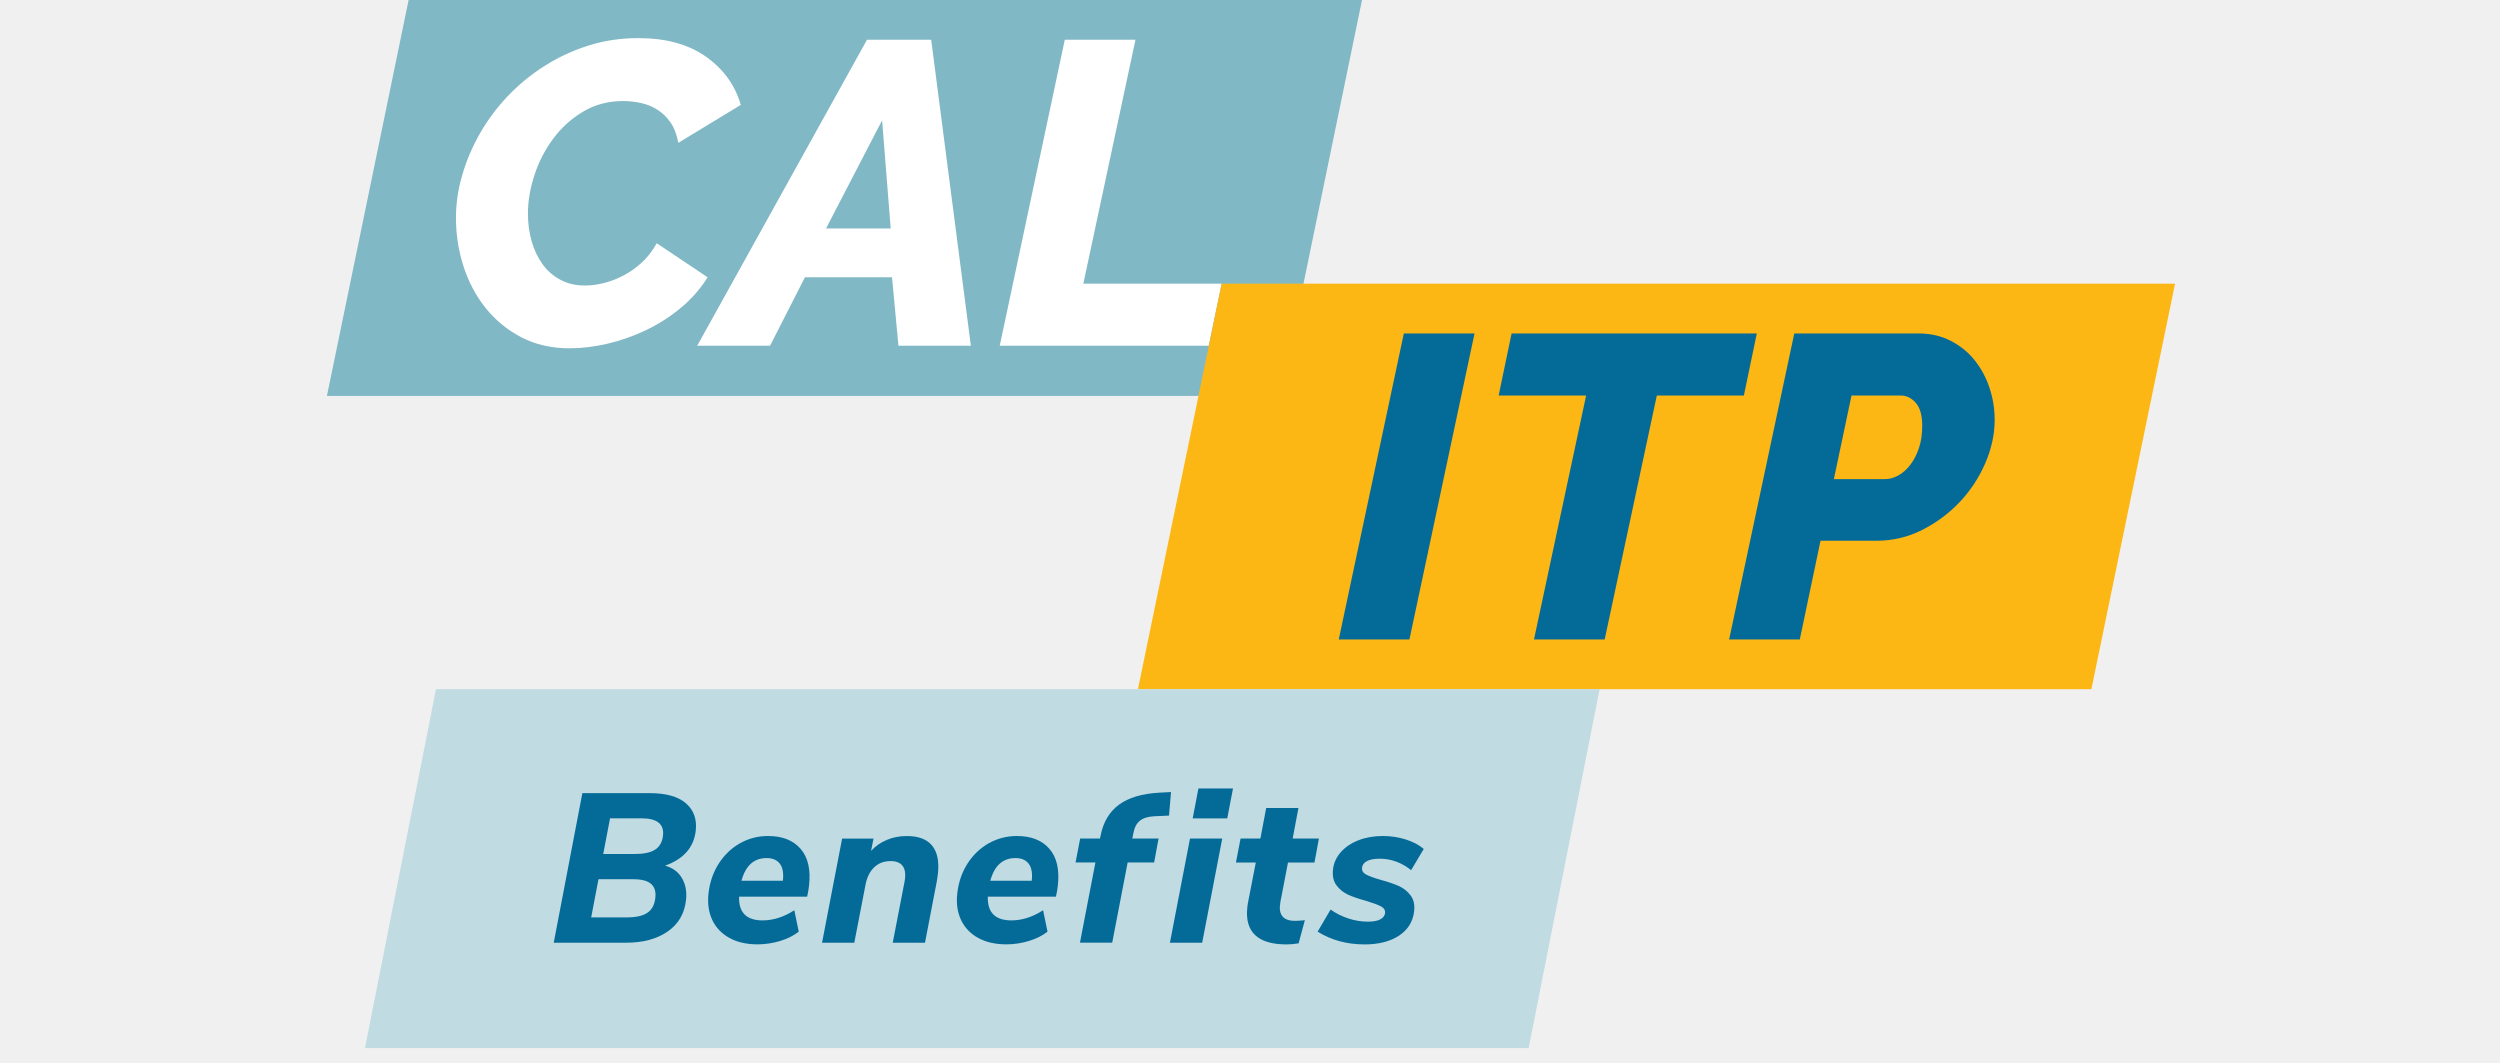
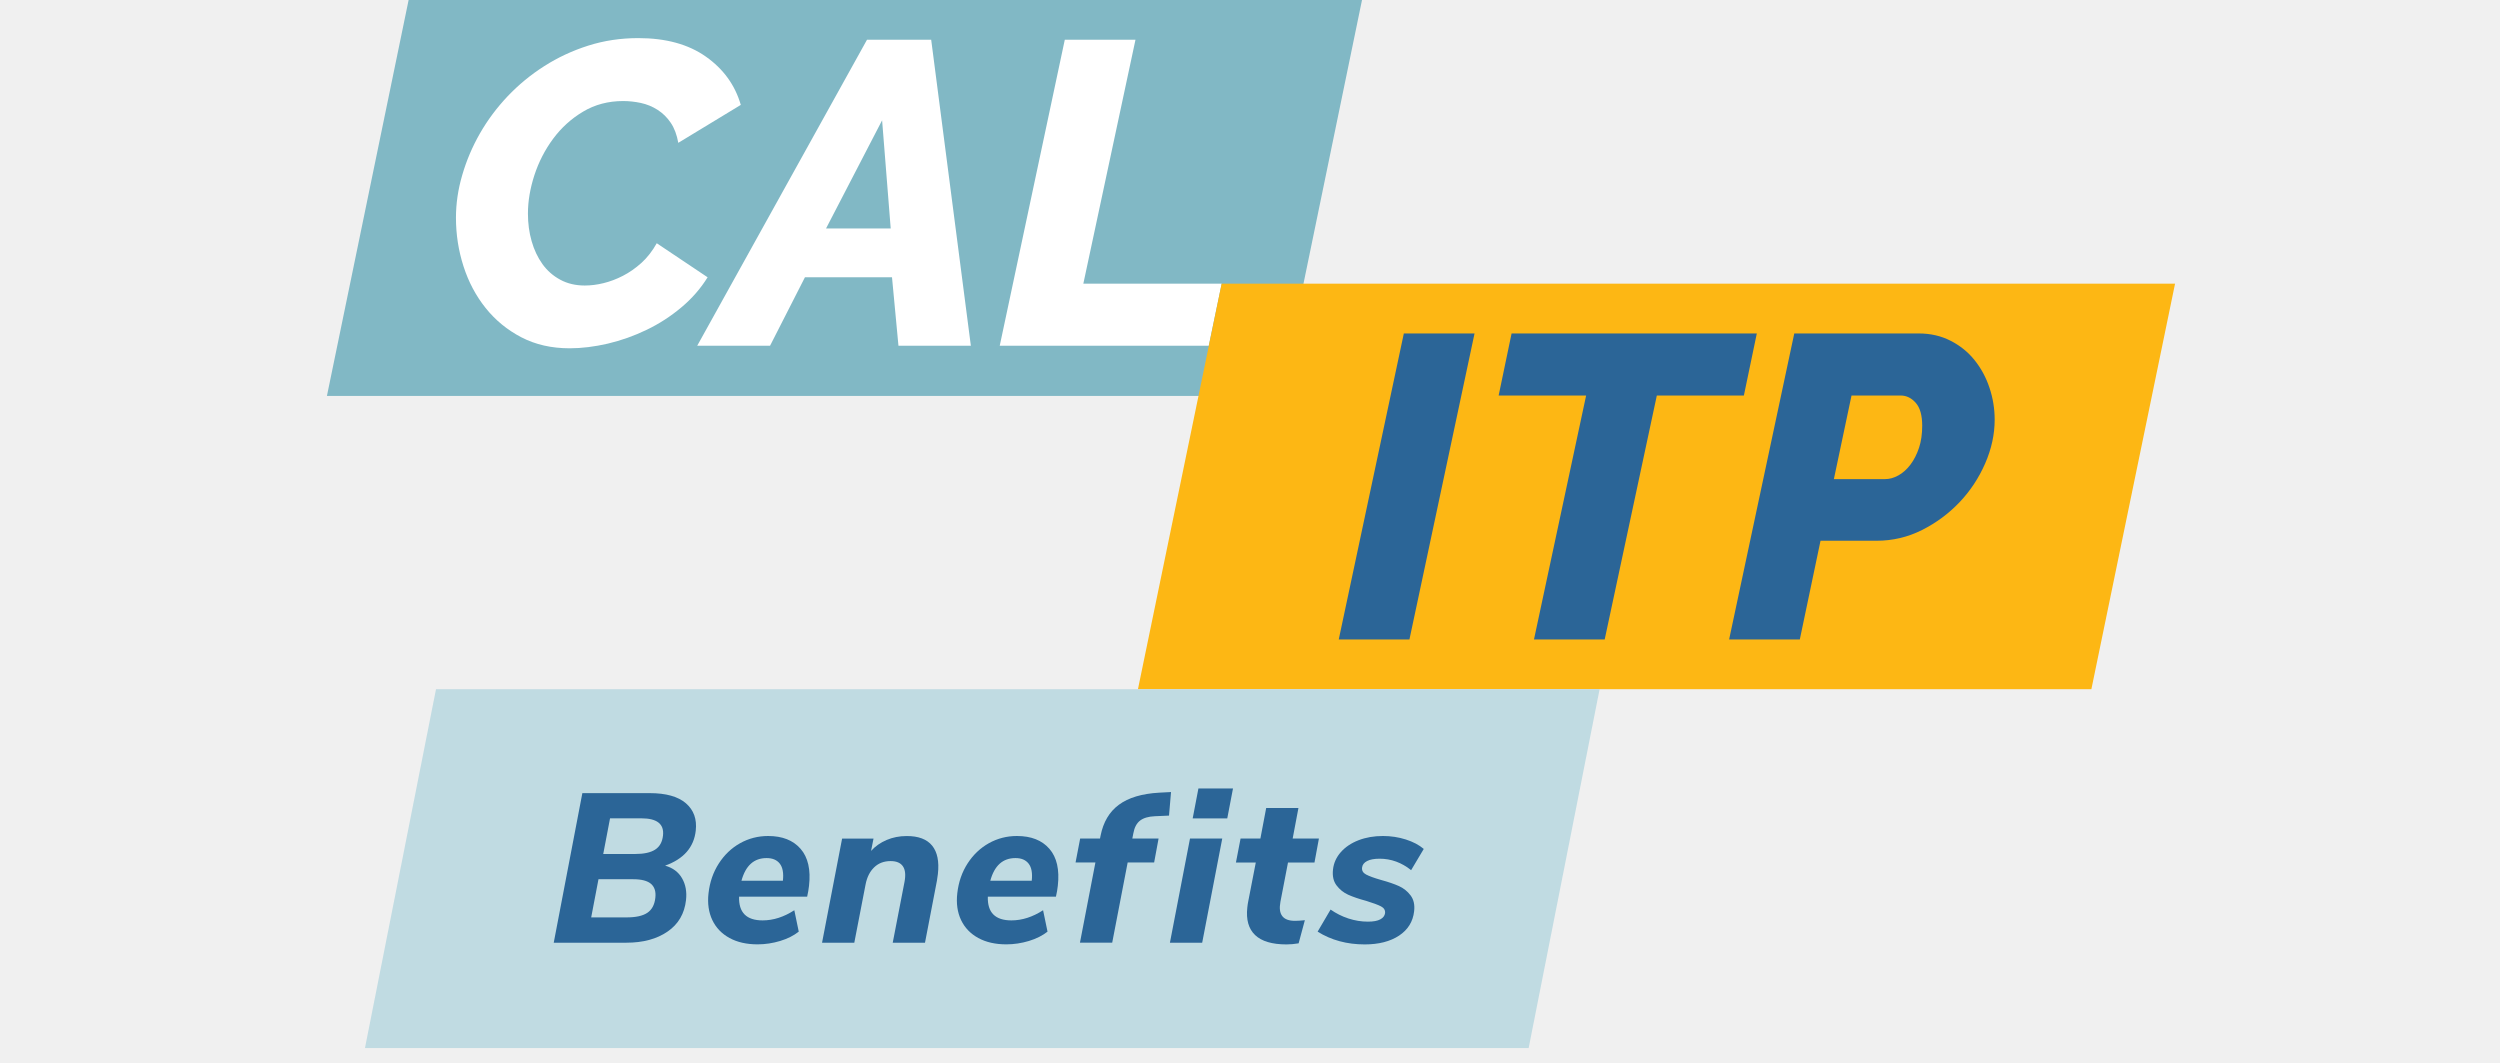
<svg xmlns="http://www.w3.org/2000/svg" width="120" height="51" viewBox="0 0 120 51" fill="none">
  <g clip-path="url(#clip0)">
    <path d="M61.455 19.006H15.692L19.709 -0.462H65.472L61.455 19.006Z" fill="#81B8C5" />
    <path d="M27.343 16.718C26.475 16.718 25.703 16.542 25.027 16.191C24.352 15.839 23.78 15.372 23.311 14.785C22.843 14.2 22.488 13.531 22.247 12.779C22.006 12.028 21.886 11.252 21.886 10.452C21.886 9.777 21.985 9.093 22.187 8.405C22.387 7.714 22.669 7.05 23.034 6.409C23.4 5.768 23.845 5.173 24.367 4.62C24.892 4.069 25.477 3.586 26.126 3.173C26.774 2.76 27.477 2.431 28.236 2.19C28.995 1.949 29.795 1.829 30.636 1.829C31.96 1.829 33.042 2.125 33.883 2.719C34.724 3.312 35.283 4.084 35.558 5.035L32.558 6.856C32.489 6.471 32.369 6.149 32.197 5.895C32.025 5.639 31.814 5.433 31.567 5.274C31.32 5.115 31.051 5.005 30.761 4.942C30.47 4.88 30.189 4.85 29.913 4.85C29.197 4.85 28.554 5.02 27.989 5.358C27.423 5.695 26.944 6.13 26.55 6.661C26.157 7.192 25.858 7.775 25.651 8.409C25.445 9.043 25.341 9.656 25.341 10.25C25.341 10.719 25.399 11.159 25.518 11.574C25.634 11.987 25.808 12.353 26.034 12.671C26.262 12.989 26.548 13.241 26.892 13.426C27.236 13.613 27.63 13.705 28.07 13.705C28.361 13.705 28.66 13.667 28.969 13.591C29.279 13.516 29.591 13.398 29.9 13.239C30.21 13.08 30.507 12.873 30.791 12.617C31.072 12.361 31.317 12.047 31.524 11.675L33.965 13.31C33.633 13.847 33.212 14.331 32.702 14.757C32.193 15.185 31.638 15.544 31.038 15.832C30.438 16.122 29.819 16.342 29.176 16.494C28.533 16.643 27.922 16.718 27.343 16.718Z" fill="white" />
    <path d="M41.616 1.908H44.697L46.601 16.596H43.126L42.816 13.308H38.638L36.962 16.596H33.466L41.616 1.908ZM42.754 10.968L42.341 5.775L39.65 10.966H42.754V10.968Z" fill="white" />
    <path d="M51.11 1.908H54.503L52 13.617H58.641L58.019 16.596H47.987L51.11 1.908Z" fill="white" />
    <path d="M100.386 33.083H54.621L58.64 13.615H104.403L100.386 33.083Z" fill="#FDB714" />
-     <path d="M67.384 16.006H70.778L67.653 30.694H64.26L67.384 16.006Z" fill="#046B99" />
-     <path d="M76.134 18.985H71.935L72.556 16.006H84.327L83.706 18.985H79.528L77.025 30.694H73.631L76.134 18.985Z" fill="#046B99" />
-     <path d="M86.125 16.006H92.103C92.668 16.006 93.178 16.125 93.634 16.359C94.09 16.593 94.473 16.903 94.782 17.29C95.092 17.677 95.331 18.118 95.496 18.615C95.662 19.112 95.744 19.621 95.744 20.146C95.744 20.849 95.591 21.55 95.288 22.245C94.984 22.941 94.574 23.563 94.058 24.107C93.539 24.651 92.942 25.096 92.258 25.44C91.576 25.784 90.847 25.956 90.075 25.956H87.385L86.391 30.694H82.998L86.125 16.006ZM90.49 22.997C90.697 22.997 90.907 22.939 91.12 22.821C91.333 22.705 91.527 22.531 91.699 22.305C91.871 22.077 92.008 21.808 92.112 21.498C92.215 21.189 92.266 20.834 92.266 20.434C92.266 19.937 92.163 19.572 91.957 19.337C91.75 19.103 91.509 18.985 91.232 18.985H88.873L88.026 22.997H90.49Z" fill="#046B99" />
+     <path d="M67.384 16.006H70.778L67.653 30.694H64.26L67.384 16.006Z" fill="#2b6597" />
+     <path d="M76.134 18.985H71.935L72.556 16.006H84.327L83.706 18.985H79.528L77.025 30.694H73.631L76.134 18.985Z" fill="#2b6597" />
+     <path d="M86.125 16.006H92.103C92.668 16.006 93.178 16.125 93.634 16.359C94.09 16.593 94.473 16.903 94.782 17.29C95.092 17.677 95.331 18.118 95.496 18.615C95.662 19.112 95.744 19.621 95.744 20.146C95.744 20.849 95.591 21.55 95.288 22.245C94.984 22.941 94.574 23.563 94.058 24.107C93.539 24.651 92.942 25.096 92.258 25.44C91.576 25.784 90.847 25.956 90.075 25.956H87.385L86.391 30.694H82.998L86.125 16.006ZM90.49 22.997C90.697 22.997 90.907 22.939 91.12 22.821C91.333 22.705 91.527 22.531 91.699 22.305C91.871 22.077 92.008 21.808 92.112 21.498C92.215 21.189 92.266 20.834 92.266 20.434C92.266 19.937 92.163 19.572 91.957 19.337C91.75 19.103 91.509 18.985 91.232 18.985H88.873L88.026 22.997H90.49Z" fill="#2b6597" />
    <path d="M73.375 50.308H17.518L20.928 33.083H76.781L73.375 50.308Z" fill="#C0DBE2" />
-     <path d="M32.736 42.153C32.91 42.452 32.974 42.803 32.929 43.203C32.856 43.854 32.562 44.36 32.045 44.714C31.529 45.071 30.869 45.25 30.063 45.25H26.579L27.953 38.07H31.181C31.966 38.07 32.549 38.233 32.925 38.558C33.301 38.885 33.458 39.321 33.396 39.872C33.306 40.674 32.815 41.233 31.925 41.551C32.293 41.654 32.562 41.854 32.736 42.153ZM31.067 43.818C31.288 43.672 31.418 43.433 31.456 43.099C31.491 42.801 31.422 42.577 31.25 42.426C31.078 42.278 30.794 42.203 30.398 42.203H28.727L28.377 44.035H30.067C30.514 44.037 30.846 43.964 31.067 43.818ZM31.445 40.783C31.663 40.644 31.79 40.418 31.824 40.106C31.886 39.556 31.54 39.28 30.79 39.28H29.282L28.955 40.992H30.471C30.906 40.992 31.228 40.923 31.445 40.783Z" fill="#046B99" />
-     <path d="M38.428 40.743C38.785 41.153 38.921 41.745 38.833 42.519C38.815 42.682 38.785 42.854 38.744 43.039H35.476C35.452 43.8 35.828 44.179 36.607 44.179C37.119 44.179 37.626 44.016 38.127 43.691L38.34 44.719C38.099 44.908 37.803 45.059 37.45 45.166C37.095 45.273 36.734 45.329 36.366 45.329C35.839 45.329 35.39 45.228 35.018 45.024C34.644 44.82 34.368 44.534 34.192 44.164C34.016 43.794 33.953 43.364 34.009 42.876C34.069 42.34 34.235 41.863 34.504 41.446C34.773 41.029 35.114 40.704 35.525 40.474C35.938 40.244 36.385 40.128 36.871 40.128C37.551 40.128 38.069 40.332 38.428 40.743ZM35.59 42.276H37.579C37.62 41.91 37.57 41.635 37.431 41.456C37.291 41.276 37.08 41.188 36.8 41.188C36.19 41.186 35.788 41.549 35.59 42.276Z" fill="#046B99" />
-     <path d="M44.742 40.59C44.993 40.9 45.086 41.351 45.019 41.949C45.002 42.091 44.987 42.201 44.972 42.276L44.4 45.25H42.851L43.415 42.338C43.479 42.005 43.456 41.755 43.342 41.586C43.228 41.416 43.03 41.332 42.75 41.332C42.43 41.332 42.165 41.433 41.959 41.633C41.752 41.833 41.615 42.106 41.548 42.452L41.006 45.252H39.458L40.421 40.252H41.929L41.811 40.844C42.013 40.62 42.262 40.446 42.557 40.319C42.851 40.194 43.172 40.13 43.52 40.13C44.081 40.128 44.488 40.28 44.742 40.59Z" fill="#046B99" />
-     <path d="M50.371 40.743C50.728 41.153 50.863 41.745 50.775 42.519C50.758 42.682 50.728 42.854 50.685 43.039H47.416C47.392 43.8 47.769 44.179 48.547 44.179C49.059 44.179 49.567 44.016 50.068 43.691L50.281 44.719C50.04 44.908 49.743 45.059 49.39 45.166C49.035 45.273 48.674 45.329 48.306 45.329C47.78 45.329 47.33 45.228 46.958 45.024C46.584 44.82 46.309 44.534 46.132 44.164C45.956 43.794 45.894 43.364 45.95 42.876C46.01 42.34 46.175 41.863 46.444 41.446C46.713 41.029 47.055 40.704 47.466 40.474C47.879 40.244 48.326 40.128 48.812 40.128C49.496 40.128 50.014 40.332 50.371 40.743ZM47.534 42.276H49.524C49.564 41.91 49.515 41.635 49.375 41.456C49.235 41.276 49.025 41.188 48.745 41.188C48.134 41.186 47.732 41.549 47.534 42.276Z" fill="#046B99" />
-     <path d="M54.352 40.248H55.612L55.399 41.398H54.128L53.386 45.248H51.838L52.58 41.398H51.627L51.848 40.248H52.801L52.827 40.115C52.956 39.463 53.248 38.966 53.706 38.629C54.164 38.289 54.81 38.095 55.642 38.048L56.209 38.018L56.113 39.149L55.433 39.179C55.123 39.192 54.887 39.263 54.724 39.388C54.56 39.513 54.45 39.719 54.399 40.005L54.352 40.248Z" fill="#046B99" />
-     <path d="M56.156 45.25L57.12 40.25H58.668L57.705 45.25H56.156ZM57.524 37.846H59.184L58.909 39.282H57.249L57.524 37.846Z" fill="#046B99" />
-     <path d="M61.461 43.284C61.344 43.895 61.577 44.2 62.157 44.2C62.286 44.2 62.445 44.19 62.633 44.17L62.334 45.28C62.132 45.314 61.938 45.332 61.753 45.332C61.063 45.332 60.559 45.183 60.246 44.884C59.932 44.585 59.807 44.145 59.871 43.56C59.884 43.437 59.899 43.347 59.912 43.284L60.278 41.401H59.325L59.547 40.25H60.499L60.777 38.784H62.325L62.048 40.25H63.308L63.095 41.401H61.824L61.461 43.284Z" fill="#046B99" />
-     <path d="M63.246 44.719L63.868 43.659C64.128 43.841 64.412 43.985 64.721 44.087C65.031 44.188 65.343 44.239 65.657 44.239C65.923 44.239 66.123 44.203 66.259 44.127C66.394 44.052 66.467 43.953 66.483 43.833C66.498 43.691 66.433 43.581 66.289 43.506C66.143 43.431 65.906 43.342 65.575 43.241C65.225 43.147 64.936 43.048 64.713 42.947C64.489 42.846 64.302 42.695 64.154 42.499C64.005 42.302 63.949 42.048 63.984 41.736C64.018 41.424 64.145 41.145 64.36 40.902C64.575 40.659 64.859 40.467 65.209 40.332C65.56 40.196 65.949 40.128 66.381 40.128C66.764 40.128 67.13 40.184 67.48 40.295C67.829 40.407 68.117 40.558 68.34 40.749L67.734 41.768C67.508 41.586 67.267 41.448 67.011 41.355C66.756 41.263 66.493 41.218 66.227 41.218C65.966 41.218 65.764 41.254 65.62 41.33C65.474 41.405 65.394 41.51 65.379 41.646C65.362 41.788 65.427 41.9 65.573 41.977C65.717 42.054 65.956 42.142 66.287 42.237C66.637 42.332 66.925 42.431 67.149 42.532C67.373 42.633 67.56 42.783 67.708 42.979C67.857 43.177 67.915 43.431 67.878 43.742C67.822 44.239 67.581 44.626 67.158 44.908C66.732 45.19 66.181 45.332 65.506 45.332C64.65 45.332 63.898 45.127 63.246 44.719Z" fill="#046B99" />
+     <path d="M32.736 42.153C32.91 42.452 32.974 42.803 32.929 43.203C32.856 43.854 32.562 44.36 32.045 44.714C31.529 45.071 30.869 45.25 30.063 45.25H26.579L27.953 38.07H31.181C31.966 38.07 32.549 38.233 32.925 38.558C33.301 38.885 33.458 39.321 33.396 39.872C33.306 40.674 32.815 41.233 31.925 41.551C32.293 41.654 32.562 41.854 32.736 42.153ZM31.067 43.818C31.288 43.672 31.418 43.433 31.456 43.099C31.491 42.801 31.422 42.577 31.25 42.426C31.078 42.278 30.794 42.203 30.398 42.203H28.727L28.377 44.035H30.067C30.514 44.037 30.846 43.964 31.067 43.818ZM31.445 40.783C31.663 40.644 31.79 40.418 31.824 40.106C31.886 39.556 31.54 39.28 30.79 39.28H29.282L28.955 40.992H30.471C30.906 40.992 31.228 40.923 31.445 40.783Z" fill="#2b6597" />
+     <path d="M38.428 40.743C38.785 41.153 38.921 41.745 38.833 42.519C38.815 42.682 38.785 42.854 38.744 43.039H35.476C35.452 43.8 35.828 44.179 36.607 44.179C37.119 44.179 37.626 44.016 38.127 43.691L38.34 44.719C38.099 44.908 37.803 45.059 37.45 45.166C37.095 45.273 36.734 45.329 36.366 45.329C35.839 45.329 35.39 45.228 35.018 45.024C34.644 44.82 34.368 44.534 34.192 44.164C34.016 43.794 33.953 43.364 34.009 42.876C34.069 42.34 34.235 41.863 34.504 41.446C34.773 41.029 35.114 40.704 35.525 40.474C35.938 40.244 36.385 40.128 36.871 40.128C37.551 40.128 38.069 40.332 38.428 40.743ZM35.59 42.276H37.579C37.62 41.91 37.57 41.635 37.431 41.456C37.291 41.276 37.08 41.188 36.8 41.188C36.19 41.186 35.788 41.549 35.59 42.276Z" fill="#2b6597" />
+     <path d="M44.742 40.59C44.993 40.9 45.086 41.351 45.019 41.949C45.002 42.091 44.987 42.201 44.972 42.276L44.4 45.25H42.851L43.415 42.338C43.479 42.005 43.456 41.755 43.342 41.586C43.228 41.416 43.03 41.332 42.75 41.332C42.43 41.332 42.165 41.433 41.959 41.633C41.752 41.833 41.615 42.106 41.548 42.452L41.006 45.252H39.458L40.421 40.252H41.929L41.811 40.844C42.013 40.62 42.262 40.446 42.557 40.319C42.851 40.194 43.172 40.13 43.52 40.13C44.081 40.128 44.488 40.28 44.742 40.59Z" fill="#2b6597" />
+     <path d="M50.371 40.743C50.728 41.153 50.863 41.745 50.775 42.519C50.758 42.682 50.728 42.854 50.685 43.039H47.416C47.392 43.8 47.769 44.179 48.547 44.179C49.059 44.179 49.567 44.016 50.068 43.691L50.281 44.719C50.04 44.908 49.743 45.059 49.39 45.166C49.035 45.273 48.674 45.329 48.306 45.329C47.78 45.329 47.33 45.228 46.958 45.024C46.584 44.82 46.309 44.534 46.132 44.164C45.956 43.794 45.894 43.364 45.95 42.876C46.01 42.34 46.175 41.863 46.444 41.446C46.713 41.029 47.055 40.704 47.466 40.474C47.879 40.244 48.326 40.128 48.812 40.128C49.496 40.128 50.014 40.332 50.371 40.743ZM47.534 42.276H49.524C49.564 41.91 49.515 41.635 49.375 41.456C49.235 41.276 49.025 41.188 48.745 41.188C48.134 41.186 47.732 41.549 47.534 42.276Z" fill="#2b6597" />
+     <path d="M54.352 40.248H55.612L55.399 41.398H54.128L53.386 45.248H51.838L52.58 41.398H51.627L51.848 40.248H52.801L52.827 40.115C52.956 39.463 53.248 38.966 53.706 38.629C54.164 38.289 54.81 38.095 55.642 38.048L56.209 38.018L56.113 39.149L55.433 39.179C55.123 39.192 54.887 39.263 54.724 39.388C54.56 39.513 54.45 39.719 54.399 40.005L54.352 40.248Z" fill="#2b6597" />
+     <path d="M56.156 45.25L57.12 40.25H58.668L57.705 45.25H56.156ZM57.524 37.846H59.184L58.909 39.282H57.249L57.524 37.846Z" fill="#2b6597" />
+     <path d="M61.461 43.284C61.344 43.895 61.577 44.2 62.157 44.2C62.286 44.2 62.445 44.19 62.633 44.17L62.334 45.28C62.132 45.314 61.938 45.332 61.753 45.332C61.063 45.332 60.559 45.183 60.246 44.884C59.932 44.585 59.807 44.145 59.871 43.56C59.884 43.437 59.899 43.347 59.912 43.284L60.278 41.401H59.325L59.547 40.25H60.499L60.777 38.784H62.325L62.048 40.25H63.308L63.095 41.401H61.824L61.461 43.284Z" fill="#2b6597" />
+     <path d="M63.246 44.719L63.868 43.659C64.128 43.841 64.412 43.985 64.721 44.087C65.031 44.188 65.343 44.239 65.657 44.239C65.923 44.239 66.123 44.203 66.259 44.127C66.394 44.052 66.467 43.953 66.483 43.833C66.498 43.691 66.433 43.581 66.289 43.506C66.143 43.431 65.906 43.342 65.575 43.241C65.225 43.147 64.936 43.048 64.713 42.947C64.489 42.846 64.302 42.695 64.154 42.499C64.005 42.302 63.949 42.048 63.984 41.736C64.018 41.424 64.145 41.145 64.36 40.902C64.575 40.659 64.859 40.467 65.209 40.332C65.56 40.196 65.949 40.128 66.381 40.128C66.764 40.128 67.13 40.184 67.48 40.295C67.829 40.407 68.117 40.558 68.34 40.749L67.734 41.768C67.508 41.586 67.267 41.448 67.011 41.355C66.756 41.263 66.493 41.218 66.227 41.218C65.966 41.218 65.764 41.254 65.62 41.33C65.474 41.405 65.394 41.51 65.379 41.646C65.362 41.788 65.427 41.9 65.573 41.977C65.717 42.054 65.956 42.142 66.287 42.237C66.637 42.332 66.925 42.431 67.149 42.532C67.373 42.633 67.56 42.783 67.708 42.979C67.857 43.177 67.915 43.431 67.878 43.742C67.822 44.239 67.581 44.626 67.158 44.908C66.732 45.19 66.181 45.332 65.506 45.332C64.65 45.332 63.898 45.127 63.246 44.719Z" fill="#2b6597" />
  </g>
  <defs>
    <clipPath id="clip0">
      <rect width="120" height="50.769" fill="white" />
    </clipPath>
  </defs>
</svg>
